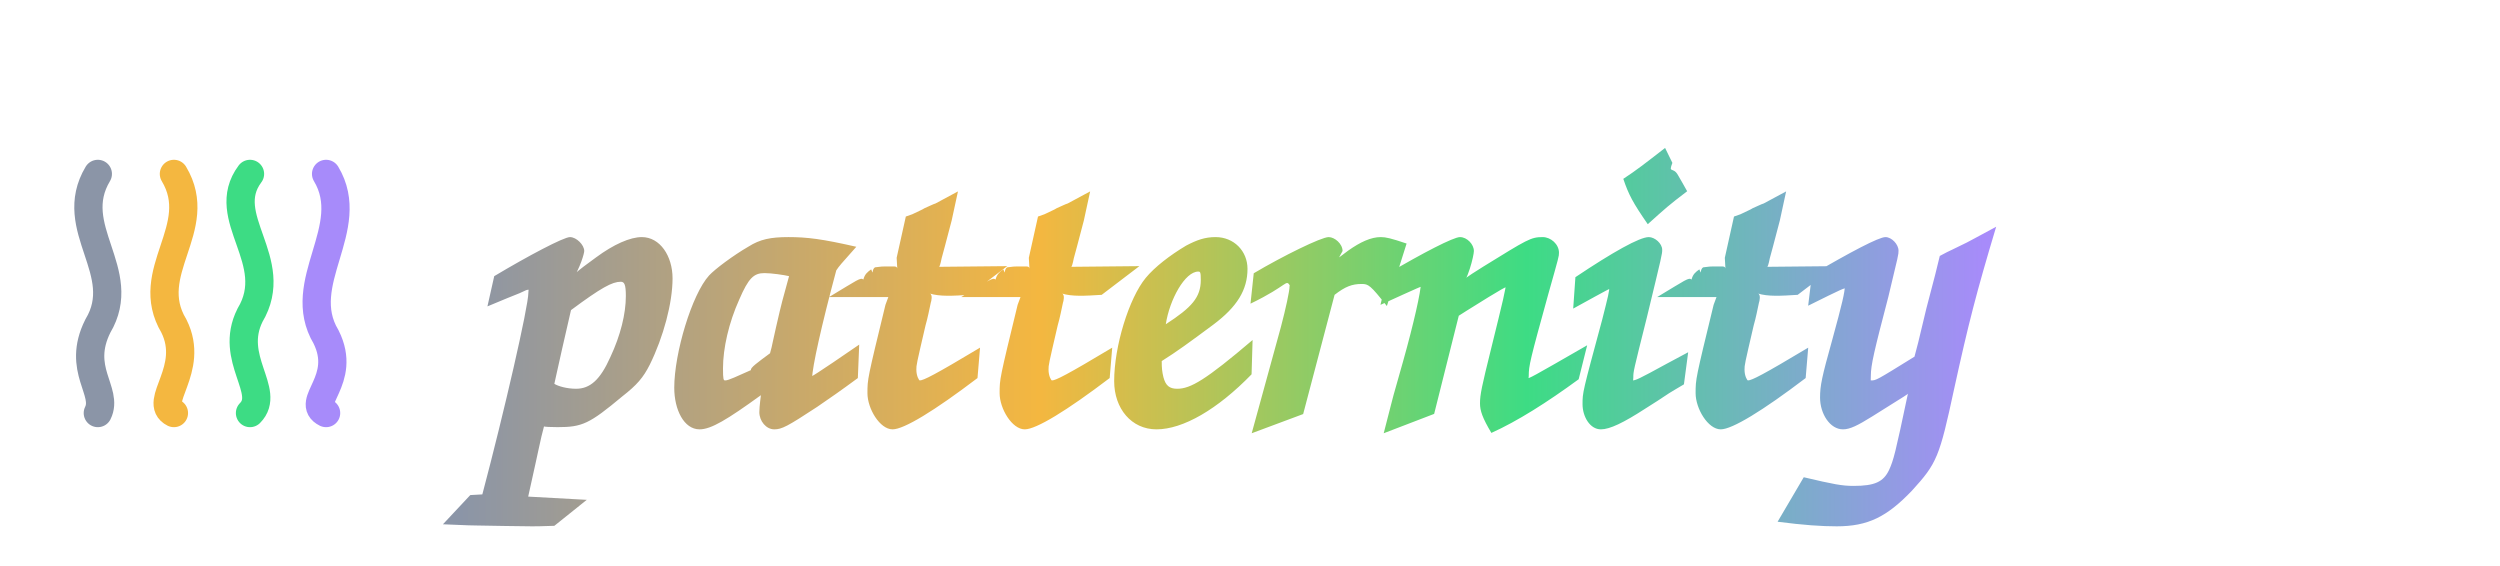
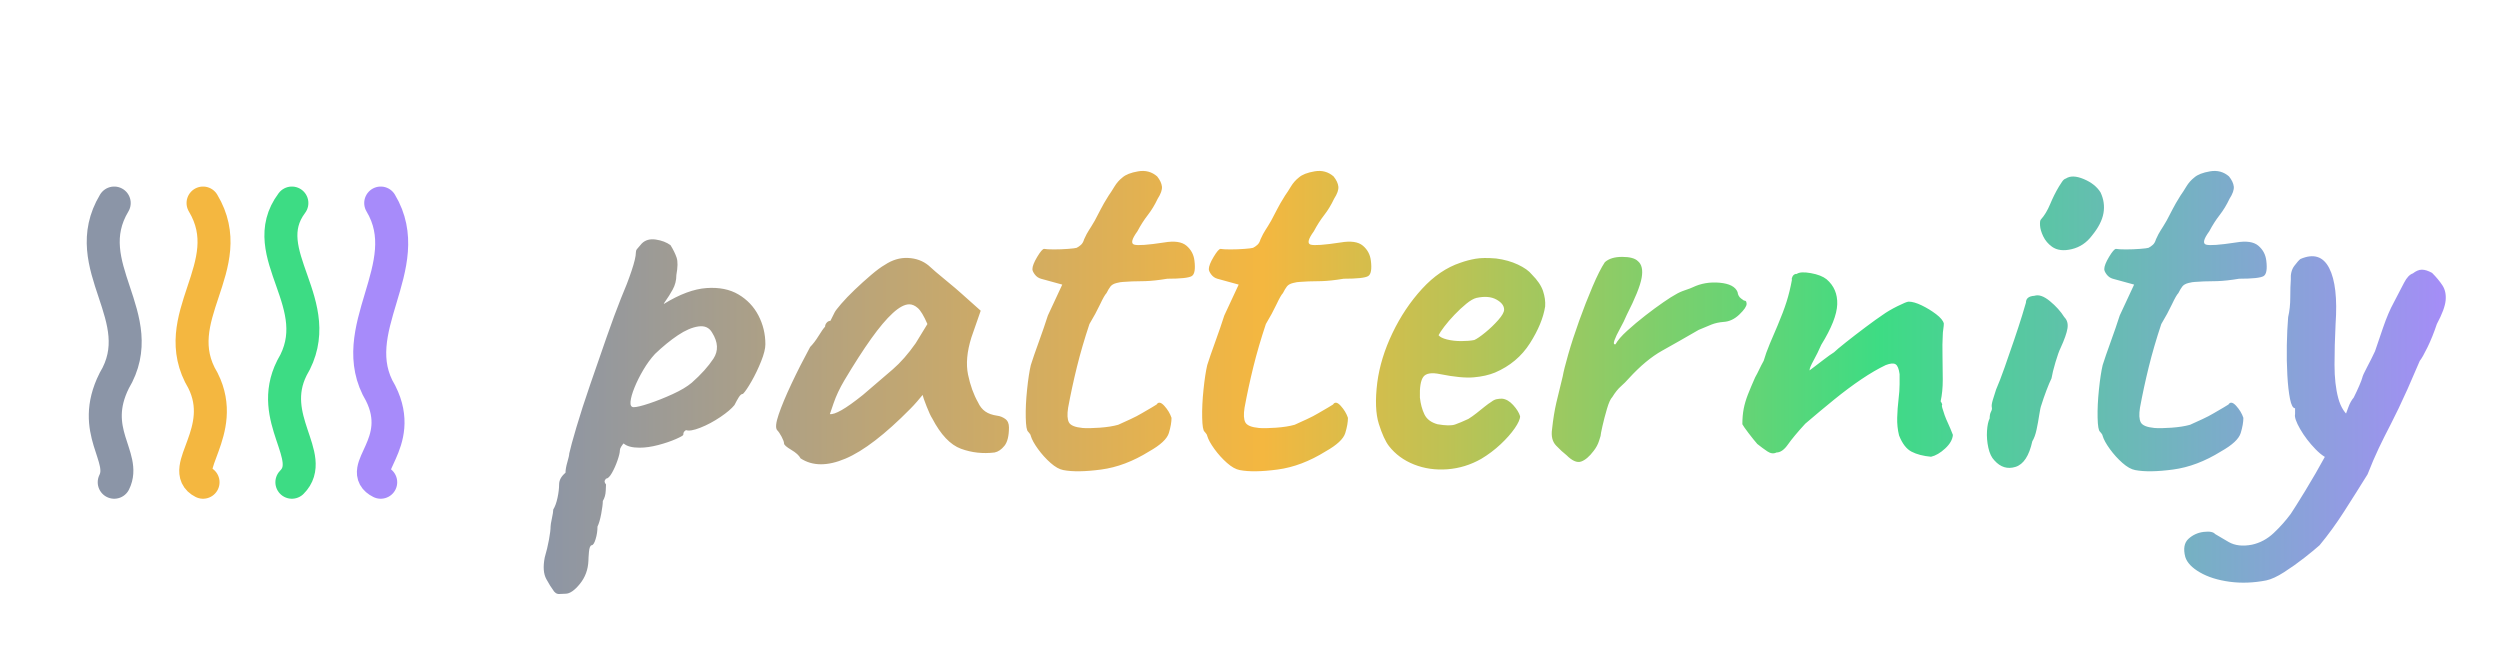
- <svg xmlns="http://www.w3.org/2000/svg" width="230" height="52" viewBox="0 0 230 52" fill="none">
+ <svg xmlns="http://www.w3.org/2000/svg" width="197" height="52" viewBox="0 0 197 52" fill="none">
  <defs>
    <linearGradient id="ink" x1="0" y1="0" x2="1" y2="0">
      <stop offset="0" stop-color="#8b95a7" />
      <stop offset="0.38" stop-color="#f4b740" />
      <stop offset="0.7" stop-color="#3ddc84" />
      <stop offset="1" stop-color="#a78bfa" />
    </linearGradient>
  </defs>
  <g transform="translate(4,12)" stroke-width="2.6" stroke-linecap="round">
    <path d="M5 4 C2 9, 8 13, 5 18 C3 22, 6 24, 5 26" stroke="#8b95a7" />
    <path d="M12 4 C15 9, 9 13, 12 18 C14 22, 10 25, 12 26" stroke="#f4b740" />
    <path d="M19 4 C16 8, 22 12, 19 17 C17 21, 21 24, 19 26" stroke="#3ddc84" />
    <path d="M26 4 C29 9, 23 14, 26 19 C28 23, 24 25, 26 26" stroke="#a78bfa" />
  </g>
-   <text x="42" y="39" font-family="'Caveat','Bradley Hand','Segoe Script',cursive" font-weight="700" font-size="38" fill="url(#ink)">patternity</text>
+   <g transform="translate(42,37) scale(0.042,-0.042)">
+     <path d="M61 -233Q57 -233 49.5 -233.5Q42 -234 37 -225Q33 -220 25.0 -205.5Q17 -191 22 -165Q27 -148 30.0 -131.5Q33 -115 33 -107Q33 -103 35.5 -91.5Q38 -80 38 -75Q43 -67 46.0 -53.0Q49 -39 49 -28Q49 -16 61 -6Q61 2 64.5 14.0Q68 26 68 30Q71 44 81.5 79.5Q92 115 107.5 160.0Q123 205 138.0 248.0Q153 291 165 321Q177 349 185.0 373.0Q193 397 193 407Q193 411 195.0 413.5Q197 416 204 424Q214 434 230.5 431.5Q247 429 258 421Q266 408 269.5 397.5Q273 387 269 365Q269 350 262.0 337.5Q255 325 249.5 317.5Q244 310 246 311Q290 338 325.5 340.5Q361 343 385.5 328.5Q410 314 423.0 289.0Q436 264 436 235Q436 223 428.0 203.0Q420 183 410.0 165.5Q400 148 394 142Q390 142 386.0 135.5Q382 129 378 121Q370 111 351.5 98.5Q333 86 314.0 78.5Q295 71 287 74Q287 74 284.5 72.0Q282 70 282.0 65.25Q282.0 63.35 268.0 57.175Q254 51 235.0 46.0Q216 41 200 41Q179 41 170 49Q168 47 165.5 43.0Q163 39 163 36Q163 30 158.5 17.0Q154 4 148.0 -6.5Q142 -17 137 -17Q137 -17 135.0 -20.0Q133 -23 137 -28Q137 -28 136.5 -39.5Q136 -51 131 -59Q131 -67 128.0 -83.0Q125 -99 121 -107Q121 -119 117.5 -130.5Q114 -142 110 -142Q106 -143 105.0 -154.5Q104 -166 104 -171Q103 -196 88.0 -214.5Q73 -233 61 -233ZM189 117Q197 117 218.0 124.0Q239 131 262.0 141.5Q285 152 298 163Q324 186 338.5 208.0Q353 230 336 257Q328 271 310.424 268.5Q292.848 266.0 271.924 252.0Q251 238 229 217Q217 204 207.0 187.0Q197 170 190.5 154.0Q184 138 183.0 127.5Q182 117 189 117ZM502 21Q498 29 484.5 37.0Q471 45 471 49Q471 53 466.5 61.5Q462 70 458 74Q453 80 461.0 103.5Q469 127 485.0 161.0Q501 195 520 230Q528 238 536.0 251.0Q544 264 548 268Q548 272 551.0 275.5Q554 279 558 279L566 295Q568 299 578.309 311.0Q588.617 323.0 603.809 337.5Q619 352 634.375 365.091Q649.75 378.182 660 384Q681 398 703.5 397.0Q726 396 742 383Q745 380 755.5 371.0Q766 362 779.5 351.0Q793 340 803 331L840 298L822.581 248.0Q810 208 816.25 178.0Q822.5 148.0 835 126Q840 115 848.5 109.0Q857 103 871 101Q879 100 886.0 95.0Q893 90 893 79Q893 55 884.5 44.5Q876 34 866 32Q833 28 803.0 39.0Q773 50 749 96Q745 102 738.5 118.5Q732 135 731 140Q727 135 720.5 127.5Q714 120 708 114Q637 42 586.252 20.5Q535.504 -1.0 502 21ZM557 104Q564 103 579.0 111.5Q594 120 619 140Q653 169 675.0 188.0Q697 207 718 237L740 273Q730 296 722.0 303.0Q714 310 706 310Q693 310 675.0 293.5Q657 277 634.5 245.5Q612 214 584 167Q571 145 564.0 124.5Q557 104 557 104ZM995 -1Q984 1 971.0 12.5Q958 24 947.5 38.5Q937 53 934 63Q934 65 931.5 68.0Q929 71 929 71Q925 74 924.5 97.5Q924 121 927.0 150.0Q930 179 934 196Q939 212 949.0 239.5Q959 267 966 289L993 347L953 358Q946 360 941.5 366.0Q937 372 937 376Q937 384 946.0 399.0Q955 414 959 414Q964 413 977.5 413.0Q991 413 1004.0 414.0Q1017 415 1020 416Q1024 418 1028.0 421.5Q1032 425 1034 432Q1039 443 1043.0 449.0Q1047 455 1054 467Q1061 480 1065.5 489.0Q1070 498 1080 514Q1085 521 1091.0 531.0Q1097 541 1106 548Q1115 556 1135.5 559.5Q1156 563 1171 550Q1179 540 1180.0 531.0Q1181 522 1172 508Q1164 491 1153.5 477.5Q1143 464 1134 447Q1118 425 1128.0 422.0Q1138 419 1184 426Q1213 431 1226.0 420.0Q1239 409 1241 392Q1244 368 1236.0 363.0Q1228 358 1190 358Q1166 354 1149.0 353.5Q1132 353 1124 353Q1111 352 1107.0 352.0Q1103 352 1095 350Q1087 348 1083.5 343.5Q1080 339 1076 331Q1072 327 1064.0 310.0Q1056 293 1044 273Q1030 231 1020.5 192.5Q1011 154 1004 116Q1001 97 1005.5 88.5Q1010 80 1031 78Q1042 77 1063.0 78.5Q1084 80 1098 84Q1109 89 1121.0 94.5Q1133 100 1143 106Q1152 111 1161.0 116.5Q1170 122 1170 122Q1175 130 1184.5 119.5Q1194 109 1198 97Q1198 85 1193.0 68.5Q1188 52 1156 34Q1111 6 1066.0 0.0Q1021 -6 995 -1ZM1326 -1Q1315 1 1302.0 12.5Q1289 24 1278.5 38.5Q1268 53 1265 63Q1265 65 1262.5 68.0Q1260 71 1260 71Q1256 74 1255.5 97.5Q1255 121 1258.0 150.0Q1261 179 1265 196Q1270 212 1280.0 239.5Q1290 267 1297 289L1324 347L1284 358Q1277 360 1272.5 366.0Q1268 372 1268 376Q1268 384 1277.0 399.0Q1286 414 1290 414Q1295 413 1308.5 413.0Q1322 413 1335.0 414.0Q1348 415 1351 416Q1355 418 1359.0 421.5Q1363 425 1365 432Q1370 443 1374.0 449.0Q1378 455 1385 467Q1392 480 1396.5 489.0Q1401 498 1411 514Q1416 521 1422.0 531.0Q1428 541 1437 548Q1446 556 1466.5 559.5Q1487 563 1502 550Q1510 540 1511.0 531.0Q1512 522 1503 508Q1495 491 1484.5 477.5Q1474 464 1465 447Q1449 425 1459.0 422.0Q1469 419 1515 426Q1544 431 1557.0 420.0Q1570 409 1572 392Q1575 368 1567.0 363.0Q1559 358 1521 358Q1497 354 1480.0 353.5Q1463 353 1455 353Q1442 352 1438.0 352.0Q1434 352 1426 350Q1418 348 1414.5 343.5Q1411 339 1407 331Q1403 327 1395.0 310.0Q1387 293 1375 273Q1361 231 1351.5 192.5Q1342 154 1335 116Q1332 97 1336.5 88.5Q1341 80 1362 78Q1373 77 1394.0 78.5Q1415 80 1429 84Q1440 89 1452.0 94.5Q1464 100 1474 106Q1483 111 1492.0 116.5Q1501 122 1501 122Q1506 130 1515.5 119.5Q1525 109 1529 97Q1529 85 1524.0 68.5Q1519 52 1487 34Q1442 6 1397.0 0.0Q1352 -6 1326 -1ZM1779 20Q1749 3 1715.5 0.5Q1682 -2 1653.0 9.5Q1624 21 1606 44Q1596 57 1587.0 85.5Q1578 114 1584 163Q1590 209 1612.5 256.0Q1635 303 1668.0 339.0Q1701 375 1740 388Q1754 393 1768.5 395.5Q1783 398 1807 396Q1830 393 1848.0 384.5Q1866 376 1874 366Q1890 350 1895.0 335.0Q1900 320 1899 306Q1894 274 1870.5 237.0Q1847 200 1805 182Q1788 175 1765.0 173.0Q1742 171 1702 179Q1678 184 1670.5 174.0Q1663 164 1664 135Q1666 117 1672.5 103.5Q1679 90 1697 85Q1720 81 1730.0 84.5Q1740 88 1755 95Q1763 100 1770.5 106.0Q1778 112 1785.5 118.0Q1793 124 1798 127Q1803 131 1808.0 132.0Q1813 133 1818 133Q1829 132 1839.0 121.0Q1849 110 1852 100Q1852 92 1842.0 77.5Q1832 63 1815.5 47.5Q1799 32 1779 20ZM1766 243Q1773 246 1786.5 257.0Q1800 268 1811.0 280.5Q1822 293 1822 300Q1822 311 1807.5 319.0Q1793 327 1770 322Q1762 320 1751.0 311.0Q1740 302 1729.0 290.5Q1718 279 1710.0 268.5Q1702 258 1699 252Q1703 247 1715.0 244.0Q1727 241 1741.5 241.0Q1756 241 1766 243ZM1939 27Q1930 34 1919.5 45.0Q1909 56 1912 76Q1915 104 1920.0 125.5Q1925 147 1932 175Q1934 187 1942.287 216.0Q1950.574 245.0 1962.787 279.0Q1975 313 1988.0 343.5Q2001 374 2011 389Q2022 399 2043.5 399.0Q2065 399 2073 391Q2084 382 2080.0 359.5Q2076 337 2052 290Q2047 278 2039.5 264.5Q2032 251 2029.0 242.5Q2026 234 2031 235Q2037 246 2053.0 260.5Q2069 275 2087.0 289.0Q2105 303 2121.0 314.0Q2137 325 2143 328Q2151 333 2161.5 336.5Q2172 340 2176 342Q2199 353 2226.5 350.5Q2254 348 2260 333Q2261 325 2266.5 321.0Q2272 317 2272 317Q2276 317 2276.5 314.0Q2277 311 2277 311Q2277 304 2263.5 291.0Q2250 278 2234 277Q2221 276 2211.0 272.0Q2201 268 2187 262Q2149 240 2118.5 223.0Q2088 206 2056 171Q2049 163 2041.0 156.0Q2033 149 2025 136Q2020 131 2015.0 114.0Q2010 97 2006.5 81.5Q2003 66 2003 63Q2003 63 2000.0 53.5Q1997 44 1990 35Q1978 19 1966.5 15.0Q1955 11 1939 27ZM2623 24Q2601 26 2586.5 33.5Q2572 41 2563 64Q2559 80 2559.5 97.5Q2560 115 2562.0 131.5Q2564 148 2564 160Q2564 162 2564.0 168.0Q2564 174 2564 179Q2562 194 2556.5 197.5Q2551 201 2538 196Q2517 186 2492.5 169.5Q2468 153 2441.5 131.5Q2415 110 2387 86Q2365 62 2354.5 47.0Q2344 32 2333 32Q2325 28 2316.0 34.0Q2307 40 2297 48Q2290 56 2280.5 68.5Q2271 81 2269 85Q2269 101 2271.5 114.0Q2274 127 2279.5 141.0Q2285 155 2293 173Q2297 180 2300.5 187.5Q2304 195 2309 204Q2313 218 2320.5 236.0Q2328 254 2335 270Q2346 296 2352.0 315.0Q2358 334 2362 356Q2361 358 2363.0 362.0Q2365 366 2369 367H2370H2371Q2378 372 2397.5 368.5Q2417 365 2427 357Q2448 339 2447.0 310.0Q2446 281 2417 234Q2410 218 2402.5 204.5Q2395 191 2395 186Q2395 186 2403.0 192.0Q2411 198 2422.0 206.5Q2433 215 2441 220Q2446 225 2463.0 238.5Q2480 252 2500.0 267.0Q2520 282 2532 290Q2543 298 2560.0 306.5Q2577 315 2581 315Q2591 315 2605.5 308.0Q2620 301 2632.5 291.5Q2645 282 2647 274Q2647 270 2646.0 263.5Q2645 257 2645 252Q2644 236 2644.5 213.5Q2645 191 2645.0 168.5Q2645 146 2641 128Q2641 128 2642.0 126.5Q2643 125 2644 122Q2643 121 2643.5 118.5Q2644 116 2644 116Q2646 109 2648.5 102.0Q2651 95 2655.0 86.5Q2659 78 2664 65Q2663 52 2649.5 39.5Q2636 27 2623 24ZM2742 17Q2734 25 2730.5 41.0Q2727 57 2728.0 72.5Q2729 88 2733 96Q2733 104 2735.5 108.5Q2738 113 2737 117Q2736 121 2739.0 131.0Q2742 141 2745 150Q2752 166 2761.0 191.5Q2770 217 2779.0 243.5Q2788 270 2794.0 289.5Q2800 309 2801 313Q2801 325 2817 326Q2829 330 2846.0 316.0Q2863 302 2873 286Q2881 278 2879.0 265.0Q2877 252 2866 228Q2862 220 2856.5 201.5Q2851 183 2849 171Q2845 163 2839.5 148.5Q2834 134 2830 121Q2828 116 2826.0 102.5Q2824 89 2821.0 75.0Q2818 61 2813 53Q2804 12 2781.5 5.0Q2759 -2 2742 17ZM2850 418Q2839 426 2833.5 437.5Q2828 449 2827.5 458.0Q2827 467 2829 469Q2839 480 2846.5 498.0Q2854 516 2863 531Q2865 534 2868.5 539.5Q2872 545 2876 546Q2888 554 2909.5 545.0Q2931 536 2941 520Q2950 501 2946.5 481.0Q2943 461 2925 439Q2910 419 2887.0 413.5Q2864 408 2850 418ZM3006 -1Q2995 1 2982.0 12.5Q2969 24 2958.5 38.5Q2948 53 2945 63Q2945 65 2942.5 68.0Q2940 71 2940 71Q2936 74 2935.5 97.5Q2935 121 2938.0 150.0Q2941 179 2945 196Q2950 212 2960.0 239.5Q2970 267 2977 289L3004 347L2964 358Q2957 360 2952.5 366.0Q2948 372 2948 376Q2948 384 2957.0 399.0Q2966 414 2970 414Q2975 413 2988.5 413.0Q3002 413 3015.0 414.0Q3028 415 3031 416Q3035 418 3039.0 421.5Q3043 425 3045 432Q3050 443 3054.0 449.0Q3058 455 3065 467Q3072 480 3076.5 489.0Q3081 498 3091 514Q3096 521 3102.0 531.0Q3108 541 3117 548Q3126 556 3146.5 559.5Q3167 563 3182 550Q3190 540 3191.0 531.0Q3192 522 3183 508Q3175 491 3164.5 477.5Q3154 464 3145 447Q3129 425 3139.0 422.0Q3149 419 3195 426Q3224 431 3237.0 420.0Q3250 409 3252 392Q3255 368 3247.0 363.0Q3239 358 3201 358Q3177 354 3160.0 353.5Q3143 353 3135 353Q3122 352 3118.0 352.0Q3114 352 3106 350Q3098 348 3094.5 343.5Q3091 339 3087 331Q3083 327 3075.0 310.0Q3067 293 3055 273Q3041 231 3031.5 192.5Q3022 154 3015 116Q3012 97 3016.5 88.5Q3021 80 3042 78Q3053 77 3074.0 78.5Q3095 80 3109 84Q3120 89 3132.0 94.5Q3144 100 3154 106Q3163 111 3172.0 116.5Q3181 122 3181 122Q3186 130 3195.5 119.5Q3205 109 3209 97Q3209 85 3204.0 68.5Q3199 52 3167 34Q3122 6 3077.0 0.0Q3032 -6 3006 -1ZM3252 -208Q3216 -215 3183.0 -210.5Q3150 -206 3127.5 -193.0Q3105 -180 3100 -164Q3094 -141 3106.0 -130.0Q3118 -119 3134.5 -117.0Q3151 -115 3156 -121Q3164 -126 3181.5 -136.0Q3199 -146 3225 -141Q3248 -136 3266.0 -119.0Q3284 -102 3298 -83Q3306 -71 3325.0 -40.0Q3344 -9 3364.5 28.5Q3385 66 3399 98Q3402 106 3406.0 117.0Q3410 128 3416 135Q3422 147 3426.5 157.5Q3431 168 3432 172Q3433 177 3441.0 192.0Q3449 207 3456 222Q3461 237 3471.0 266.0Q3481 295 3491 313Q3503 336 3510.5 350.5Q3518 365 3527 368Q3536 375 3544.0 375.0Q3552 375 3563 369Q3575 357 3582.5 345.5Q3590 334 3588.5 317.5Q3587 301 3572 273Q3564 249 3554.5 229.5Q3545 210 3540 204Q3535 192 3528.5 177.5Q3522 163 3517 151Q3499 111 3486.0 86.0Q3473 61 3463.0 40.0Q3453 19 3442 -9Q3419 -46 3397.5 -79.5Q3376 -113 3352 -142Q3342 -151 3323.5 -165.5Q3305 -180 3285.5 -192.5Q3266 -205 3252 -208ZM3377 18Q3362 20 3344.5 38.0Q3327 56 3315.5 76.0Q3304 96 3306 104Q3306 109 3306.0 112.0Q3306 115 3306 115Q3300 115 3296.5 132.5Q3293 150 3291.5 177.0Q3290 204 3290.5 233.0Q3291 262 3293 286Q3297 303 3297.0 323.5Q3297 344 3298 356Q3297 372 3304.5 382.0Q3312 392 3316 395Q3353 411 3370.0 378.0Q3387 345 3382 273Q3380 233 3380.0 196.5Q3380 160 3387.0 134.0Q3394 108 3411 97Q3418 93 3416.0 80.0Q3414 67 3407.0 52.5Q3400 38 3391.5 27.5Q3383 17 3377 18Z" fill="url(#ink)" />
+   </g>
</svg>
